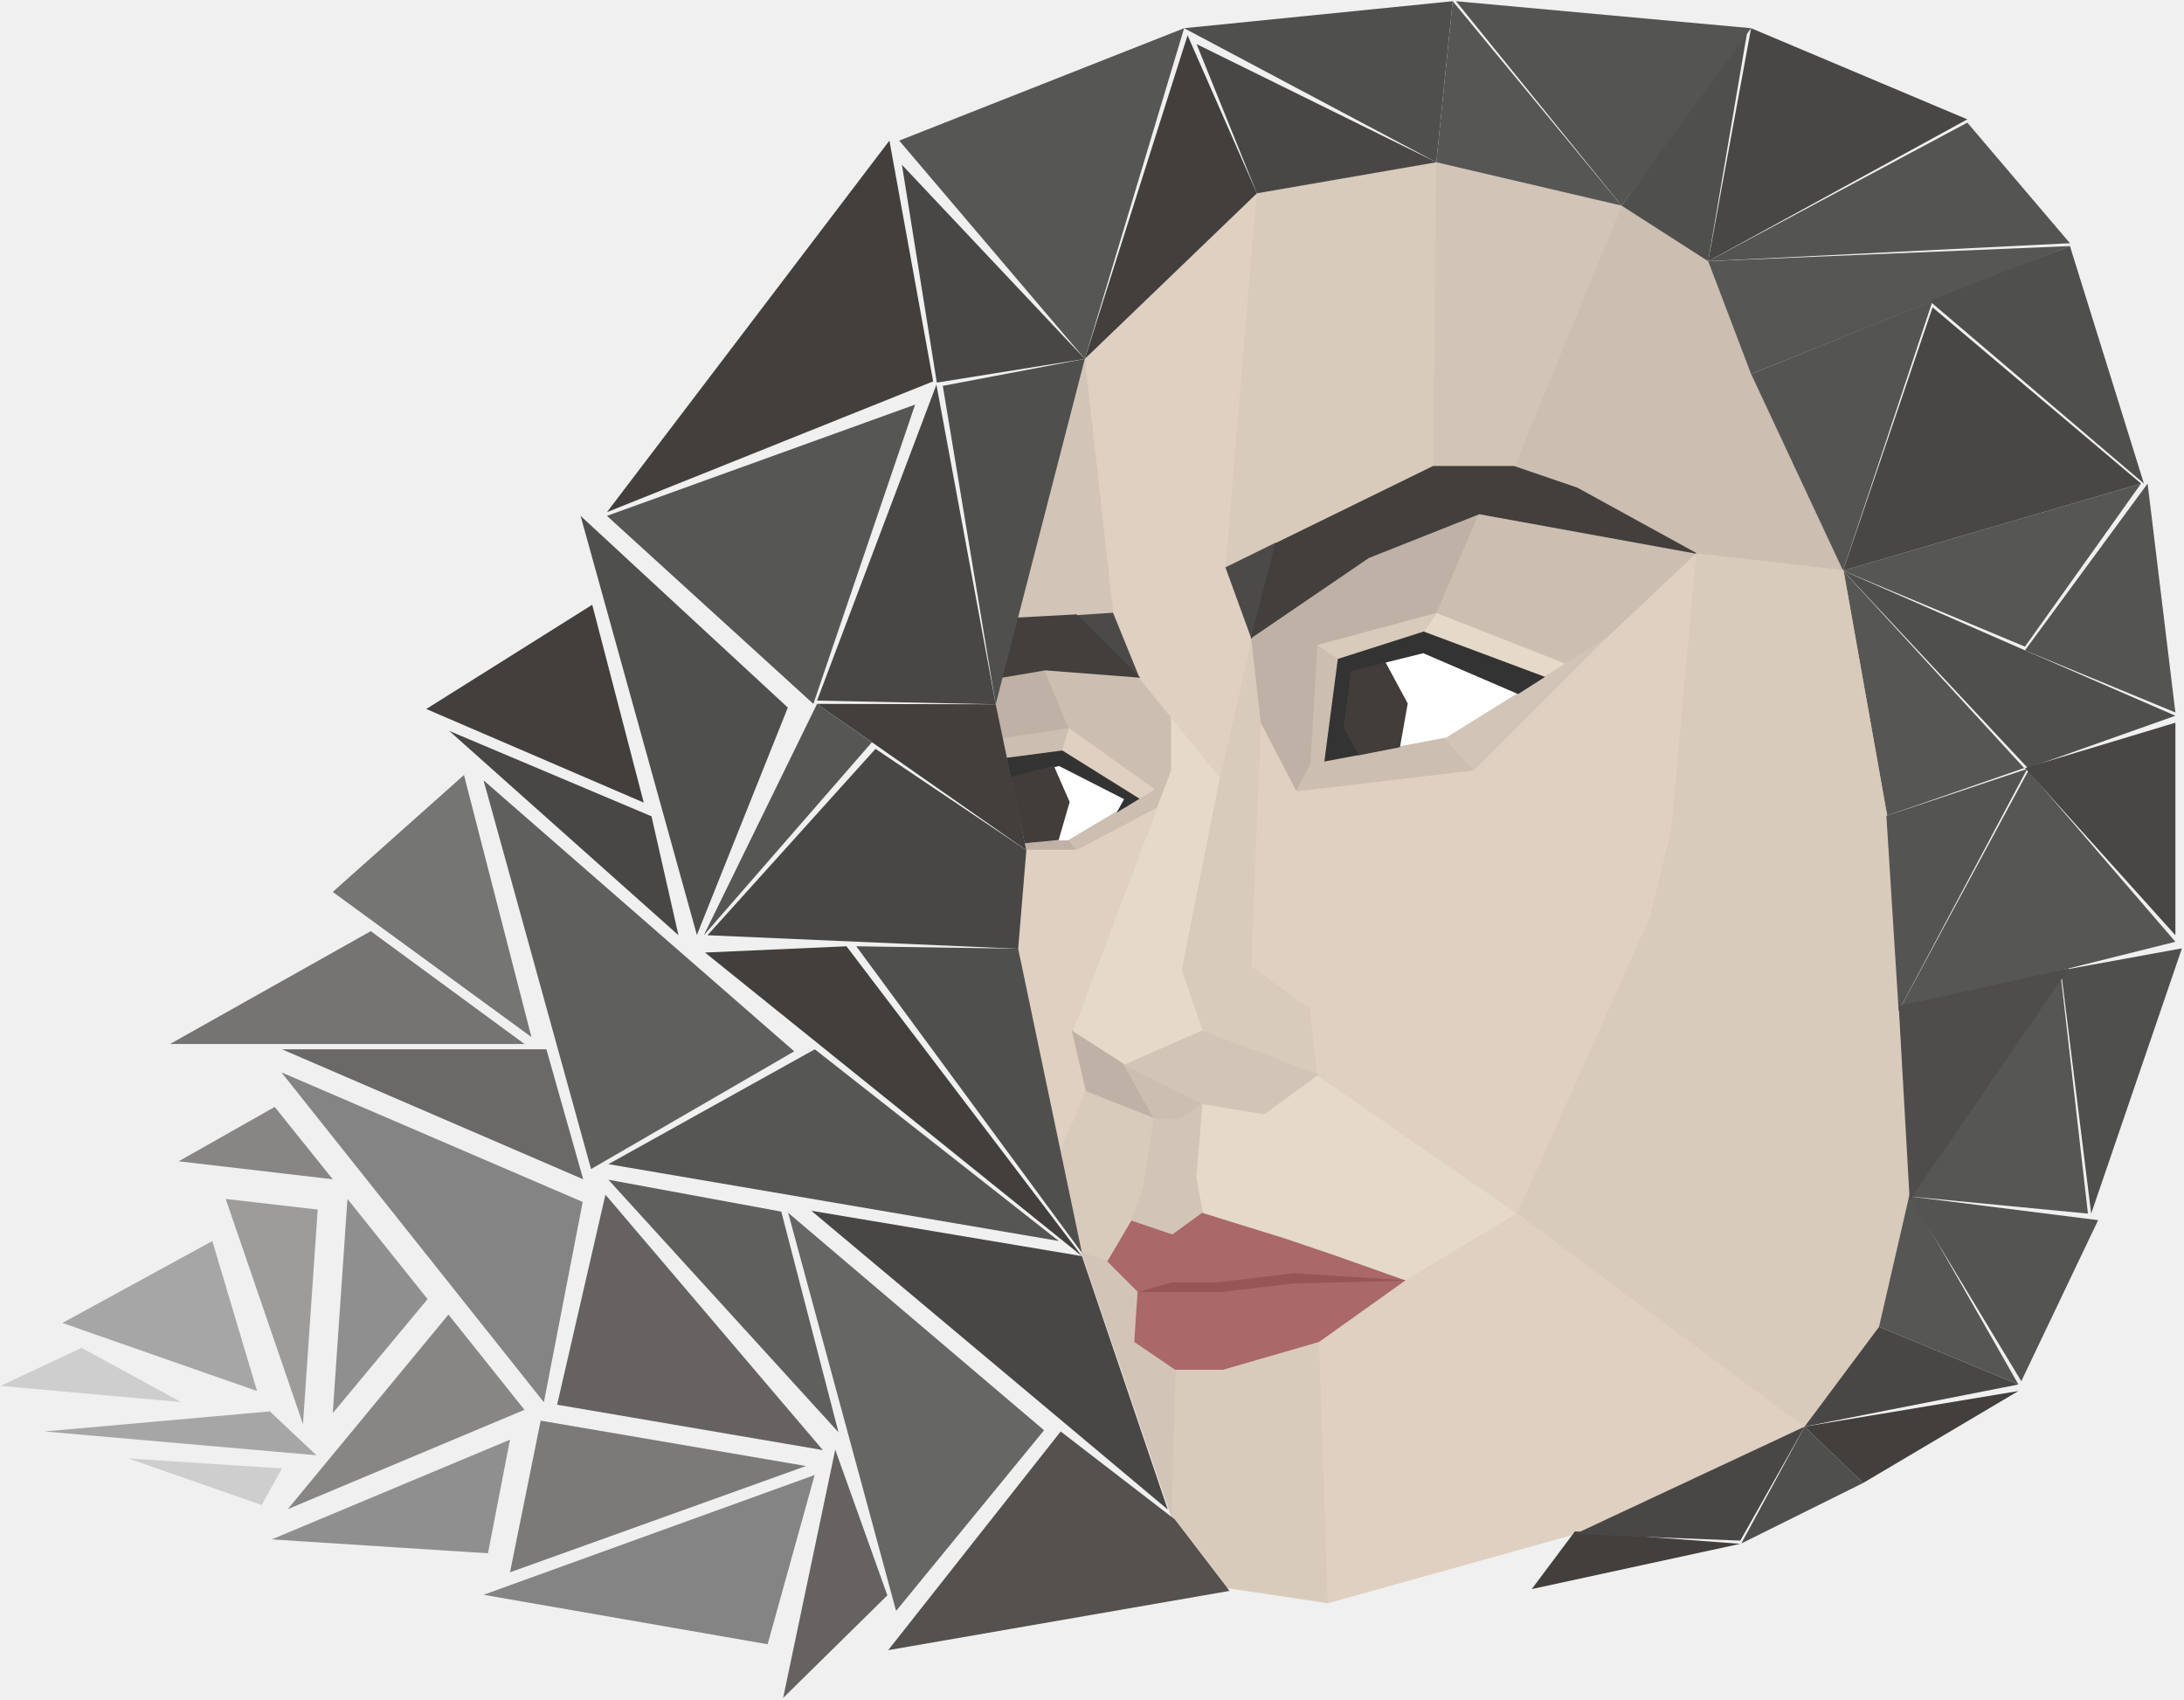
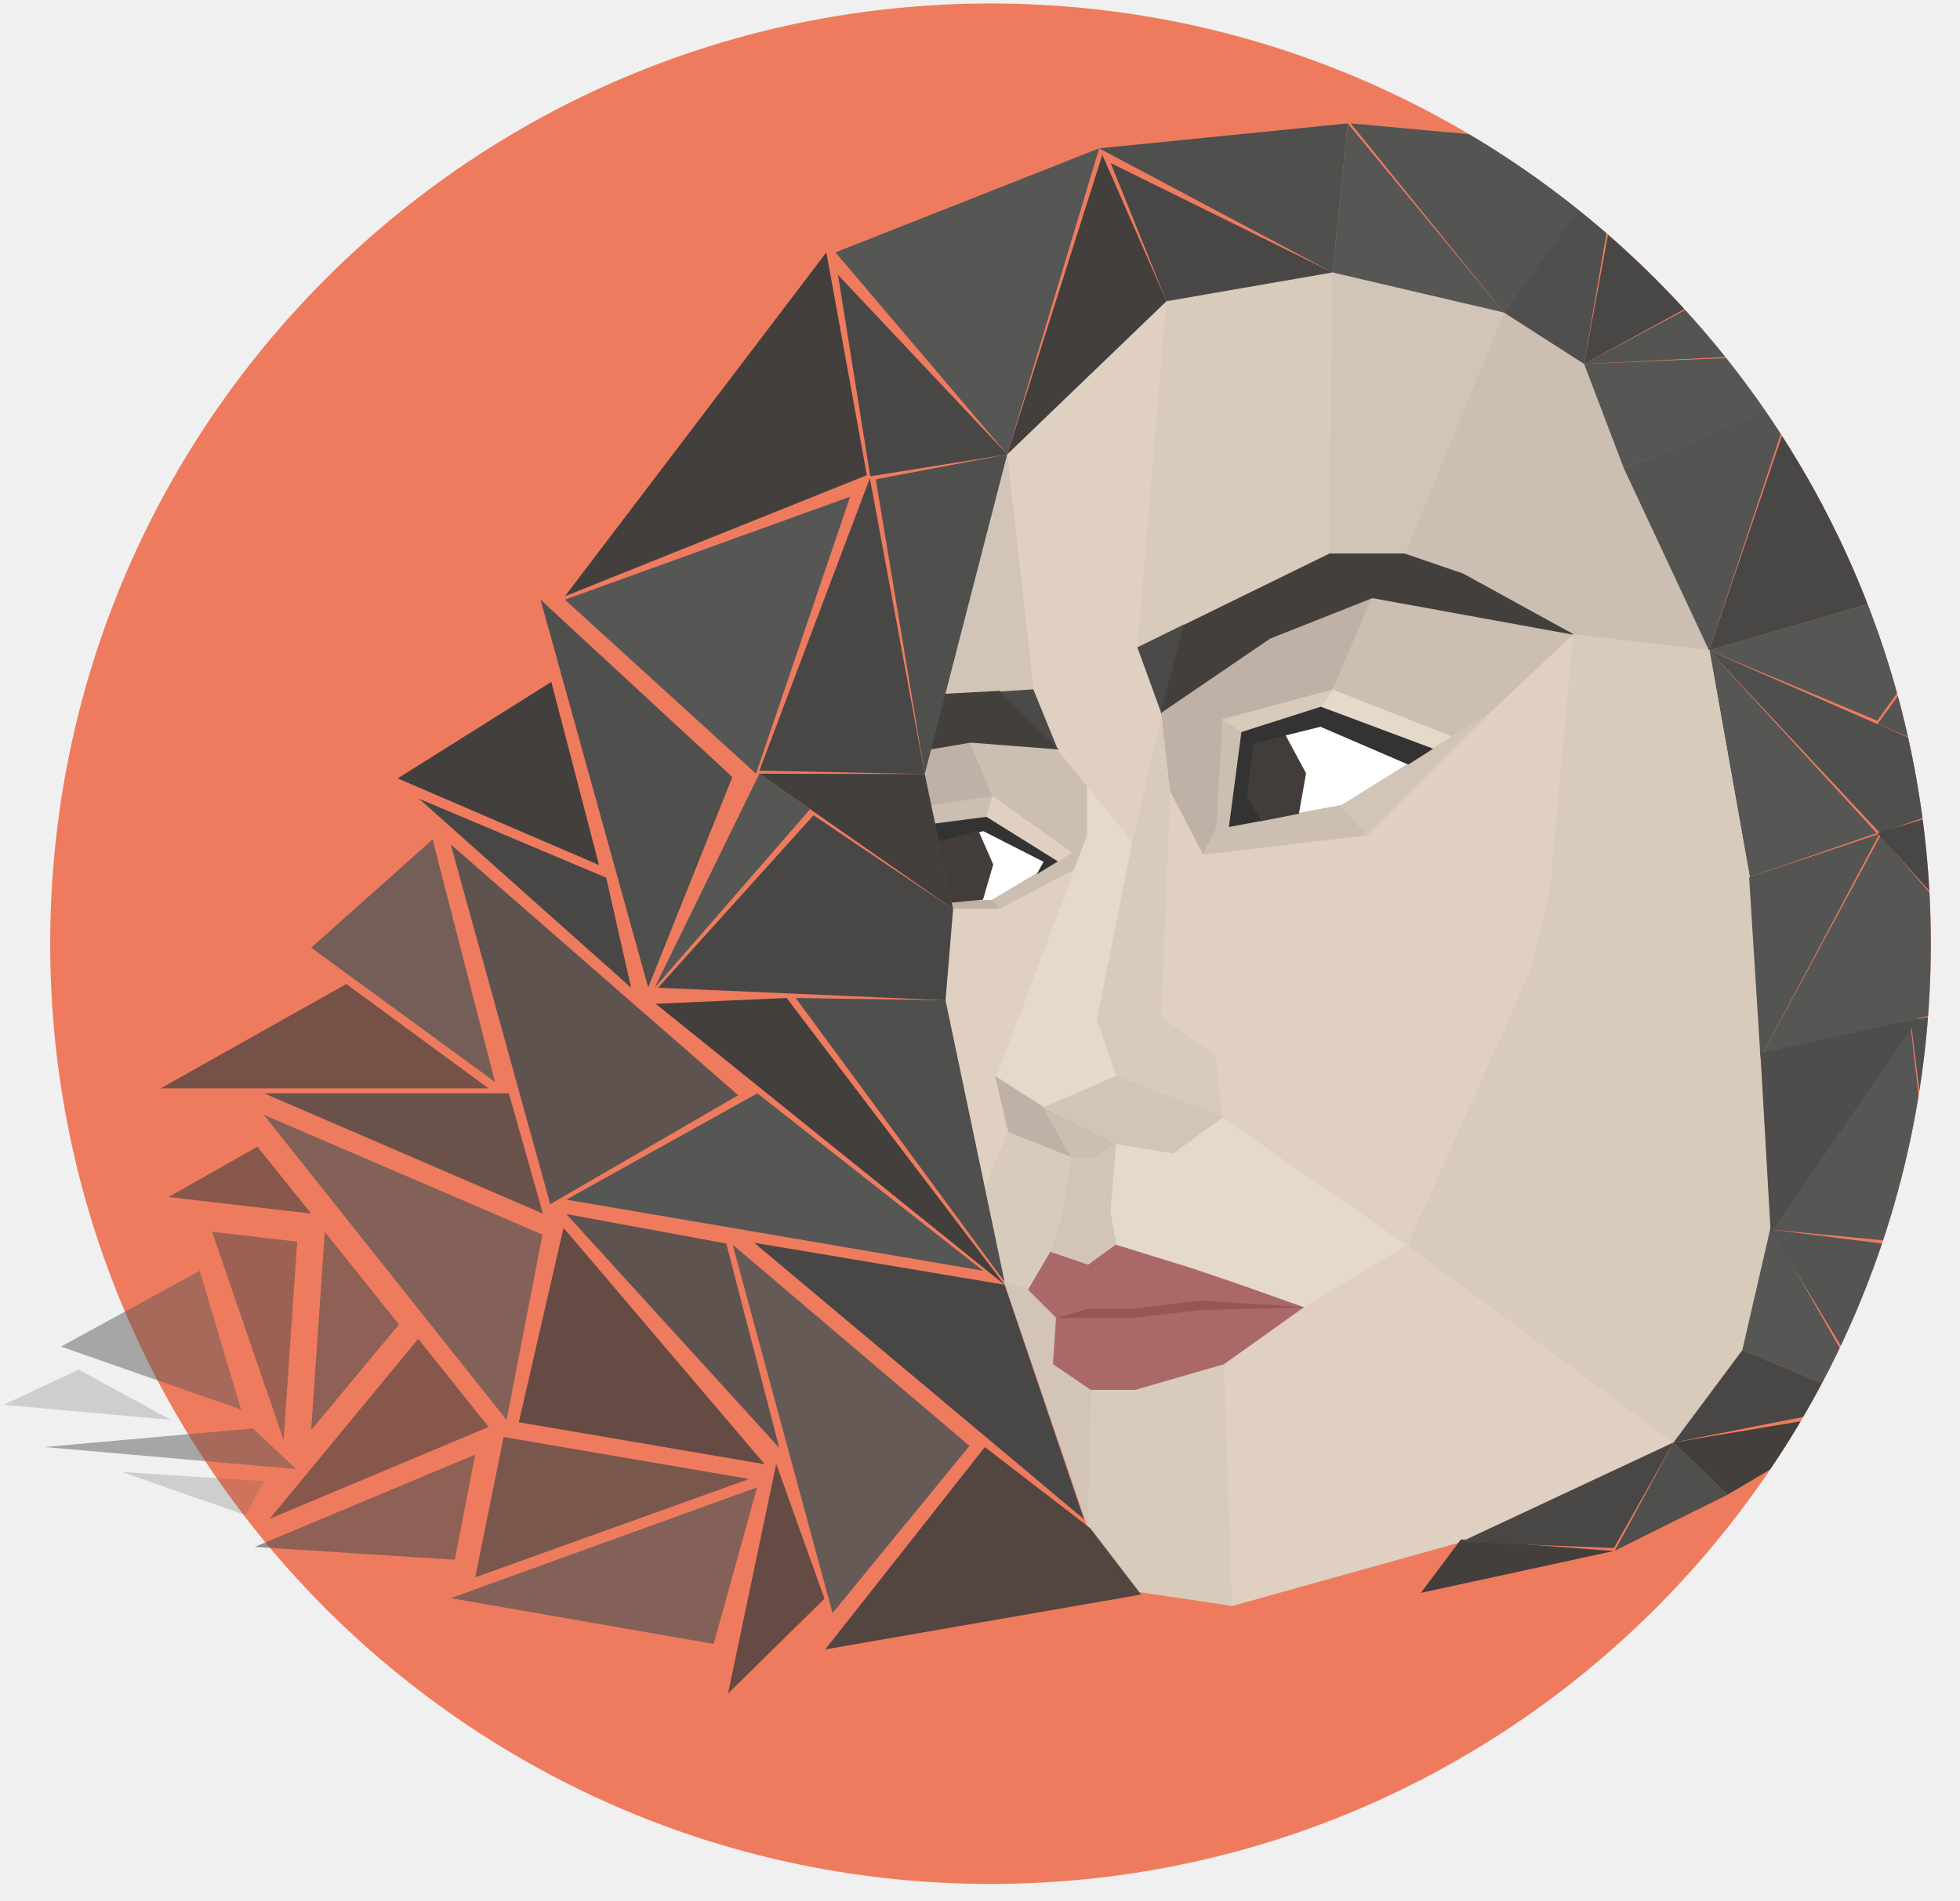
- <svg xmlns="http://www.w3.org/2000/svg" width="811px" height="631px" viewBox="0 0 811 631" version="1.1">
-   <defs />
-   <g id="Desktop-HD" stroke="none" stroke-width="1" fill="none" fill-rule="evenodd" transform="translate(-1799, -1489)">
-     <g id="Group-13" transform="translate(1799, 1489)">
-       <polygon id="Path-2" fill="#DFD0C1" points="468.959 76.356 409.005 131.033 377.011 259.516 386.655 319.039 391.424 377.791 409.005 475.527 440.442 563.286 477.445 586.823 510.954 586.823 623.448 548.91 678.113 510.478 706.463 441.043 698.225 326.315 682.752 213.601 639.498 116.998 623.448 89.903 558.892 67.582 505.039 67.582" />
-       <polygon id="Shape" fill="#D9CBBB" fill-rule="nonzero" points="446.39 383.119 438.497 360.199 452.917 288.25 464.605 236.641 464.757 236.641 468.703 268.972 465.06 358.681 486.615 374.315 489.651 399.513" />
-       <polygon id="Shape" fill="#BFB1A5" fill-rule="nonzero" points="380.664 313.06 381.12 315.944 399.942 315.944 397.058 311.777" />
-       <polygon id="Shape" fill="#FFFFFF" fill-rule="nonzero" points="392.808 312.081 396.754 297.964 391.138 284.455 393.263 284 417.853 296.598 415.425 301.304 397.058 312.081" />
-       <polygon id="Shape" fill="#BFB1A5" fill-rule="nonzero" points="369.432 261.686 372.012 251.364 388.254 248.632 397.361 270.642 372.316 274.588" />
-       <polygon id="Shape" fill="#CCBEB0" fill-rule="nonzero" points="396.754 311.929 433.488 290.071 429.845 300.089 399.79 316.027" />
-       <polygon id="Shape" fill="#CCBEB0" fill-rule="nonzero" points="372.164 274.133 397.21 270.338 394.781 278.99 373.682 281.723" />
-       <polygon id="Shape" fill="#CCBEB0" fill-rule="nonzero" points="396.906 270.794 387.799 248.784 422.862 251.213 435.157 265.633 435.157 286.125 433.488 290.527 428.63 293.411" />
-       <polygon id="Shape" fill="#E5D9C9" fill-rule="nonzero" points="397.969 383.119 434.854 286.125 434.854 265.481 453.069 288.25 438.8 360.199 446.694 382.967 417.398 395.566" />
-       <polygon id="Shape" fill="#DFD0C1" fill-rule="nonzero" points="394.326 278.99 396.906 270.338 428.934 293.107 422.862 296.75" />
-       <polygon id="Shape" fill="#DFD0C1" fill-rule="nonzero" points="422.711 251.516 412.996 227.837 402.522 133.271 466.882 71.492 455.498 210.836 465.06 236.489 453.069 288.857" />
-       <polygon id="Shape" fill="#DFD0C1" fill-rule="nonzero" points="377.932 352.306 380.968 315.572 399.942 315.572 429.845 299.786 398.424 382.967 403.585 405.129 393.87 428.201" />
-       <polygon id="Shape" fill="#D9CBBB" fill-rule="nonzero" points="466.578 71.795 533.518 60.107 532.456 173.192 455.042 211.14" />
-       <polygon id="Shape" fill="#D2C5B7" fill-rule="nonzero" points="402.522 133.271 402.826 133.271 413.451 227.837 377.021 229.658" />
-       <polygon id="Shape" fill="#333333" fill-rule="nonzero" points="417.398 296.75 393.263 284.455 375.352 288.857 373.682 281.419 394.477 278.687 423.166 296.598 414.666 301.759" />
-       <polygon id="Shape" fill="#423D3B" fill-rule="nonzero" points="375.2 288.553 391.29 284.303 397.21 297.813 393.111 311.929 380.513 313.143" />
-       <polygon id="Shape" fill="#4C4A49" fill-rule="nonzero" points="399.638 228.444 413.3 227.533 423.014 251.364 422.862 251.516 422.862 251.668" />
-       <polygon id="Shape" fill="#423F3D" fill-rule="nonzero" points="388.102 248.936 372.012 251.668 377.173 229.355 399.79 228.14 423.47 251.668" />
-       <polygon id="Shape" fill="#565655" fill-rule="nonzero" points="339.81 150.249 225.382 191.559 302.037 261.383" />
-       <polygon id="Shape" fill="#565655" fill-rule="nonzero" points="303.403 261.383 261.356 347.296 323.743 275.651" />
-       <polygon id="Shape" fill="#565655" fill-rule="nonzero" points="333.913 52.214 402.826 133.271 439.711 10.472" />
-       <polygon id="Shape" fill="#4F4F4E" fill-rule="nonzero" points="215.591 191.559 258.779 347.205 292.55 262.749" />
-       <polygon id="Shape" fill="#4F4F4E" fill-rule="nonzero" points="439.711 10.472 533.366 60.259 539.438 0.453" />
-       <polygon id="Shape" fill="#4F4F4E" fill-rule="nonzero" points="402.826 133.271 350.092 143.289 369.735 261.534" />
-       <polygon id="Shape" fill="#423F3D" fill-rule="nonzero" points="346.511 141.619 225.382 190.192 330.27 52.214" />
-       <polygon id="Shape" fill="#423F3D" fill-rule="nonzero" points="381.12 315.724 303.403 261.383 369.735 261.534" />
-       <polygon id="Shape" fill="#423F3D" fill-rule="nonzero" points="219.918 224.573 158.291 263.28 239.044 298.04" />
-       <polygon id="Shape" fill="#423F3D" fill-rule="nonzero" points="440.989 13.122 402.826 133.271 466.73 71.795" />
-       <polygon id="Shape" fill="#494746" fill-rule="nonzero" points="369.735 261.534 303.403 260.168 347.726 142.834" />
-       <polygon id="Shape" fill="#494746" fill-rule="nonzero" points="378.084 352.306 262.723 347.296 325.109 278.08 381.12 315.724" />
-       <polygon id="Shape" fill="#494746" fill-rule="nonzero" points="166.79 271.401 251.945 347.296 241.927 303.125" />
-       <polygon id="Shape" fill="#494746" fill-rule="nonzero" points="466.73 71.795 533.366 60.259 444.338 16.374" />
-       <polygon id="Shape" fill="#494746" fill-rule="nonzero" points="334.922 61.201 347.877 142.075 402.826 133.271" />
-       <polygon id="Shape" fill="#FFFFFF" fill-rule="nonzero" points="522.286 261.383 514.089 245.9 528.661 242.105 563.877 257.436 536.858 274.437 519.402 277.624" />
-       <polygon id="Shape" fill="#BFB1A5" fill-rule="nonzero" points="468.248 268.972 464.605 236.641 508.017 206.89 549.456 190.496 533.67 227.837 489.499 239.676 486.918 283.544 481.302 294.473" />
-       <polygon id="Shape" fill="#CCBEB0" fill-rule="nonzero" points="585.583 181.389 561.903 173.344 602.128 76.197 634.308 96.841 650.398 138.735 630.361 205.979" />
-       <polygon id="Shape" fill="#CCBEB0" fill-rule="nonzero" points="489.195 239.221 497.24 244.382 492.079 282.633 486.615 283.848" />
-       <polygon id="Shape" fill="#CCBEB0" fill-rule="nonzero" points="486.615 283.392 536.554 273.981 547.787 286.125 480.998 294.17" />
-       <polygon id="Shape" fill="#CCBEB0" fill-rule="nonzero" points="533.215 227.989 549.153 190.648 630.361 205.523 597.271 236.792 581.333 246.811" />
-       <polygon id="Shape" fill="#CCBEB0" fill-rule="nonzero" points="630.058 205.827 650.246 138.735 684.854 212.202" />
-       <polygon id="Shape" fill="#E5D9C9" fill-rule="nonzero" points="528.509 234.667 533.215 227.533 581.484 246.507 573.591 251.668" />
-       <polygon id="Shape" fill="#D9CBBB" fill-rule="nonzero" points="489.043 239.525 533.67 227.533 528.813 234.667 497.088 244.837" />
-       <polygon id="Shape" fill="#D2C5B7" fill-rule="nonzero" points="536.402 274.285 597.119 236.489 597.271 236.641 547.331 286.428" />
-       <polygon id="Shape" fill="#D2C5B7" fill-rule="nonzero" points="532.152 173.495 533.215 60.107 602.28 76.197 562.359 173.495" />
-       <polygon id="Shape" fill="#423D3B" fill-rule="nonzero" points="498.454 270.338 501.339 249.088 514.393 245.748 522.741 261.231 519.857 277.472 504.374 280.508" />
-       <polygon id="Shape" fill="#333333" fill-rule="nonzero" points="496.785 244.686 528.661 234.516 573.743 251.364 563.725 257.74 528.509 242.56 501.642 249.239 498.91 270.338 504.678 280.357 491.776 282.785" />
-       <polygon id="Shape" fill="#4C4A49" fill-rule="nonzero" points="455.042 210.684 473.864 201.425 464.757 237.4" />
-       <polygon id="Shape" fill="#423F3D" fill-rule="nonzero" points="473.561 201.729 532.152 173.04 562.207 173.04 585.734 181.085 630.209 205.523 630.209 205.675 549.305 190.951 508.321 207.193 464.453 237.096" />
-       <polygon id="Shape" fill="#565655" fill-rule="nonzero" points="533.366 60.259 602.128 76.349 539.438 0.453" />
-       <polygon id="Shape" fill="#565655" fill-rule="nonzero" points="634.308 96.993 650.246 138.887 768.643 91.376" />
-       <polygon id="Shape" fill="#565655" fill-rule="nonzero" points="795.055 179.567 684.399 211.899 751.946 240.132" />
-       <polygon id="Shape" fill="#565655" fill-rule="nonzero" points="700.489 302.973 751.642 285.214 684.399 211.899" />
-       <polygon id="Shape" fill="#4F4F4E" fill-rule="nonzero" points="602.128 76.349 634.308 96.993 649.031 10.472" />
-       <polygon id="Shape" fill="#4F4F4E" fill-rule="nonzero" points="768.643 91.376 716.427 111.716 796.117 179.567" />
-       <polygon id="Shape" fill="#4F4F4E" fill-rule="nonzero" points="751.946 241.498 684.399 211.899 753.009 285.214 807.805 265.785" />
-       <polygon id="Shape" fill="#545453" fill-rule="nonzero" points="540.652 0.453 602.128 76.349 650.246 10.472" />
-       <polygon id="Shape" fill="#545453" fill-rule="nonzero" points="730.543 45.535 634.308 96.993 768.643 90.314" />
-       <polygon id="Shape" fill="#545453" fill-rule="nonzero" points="650.246 138.887 684.399 211.899 717.641 111.716" />
-       <polygon id="Shape" fill="#545453" fill-rule="nonzero" points="807.805 264.57 797.483 179.567 751.946 241.498" />
-       <polygon id="Shape" fill="#494746" fill-rule="nonzero" points="650.246 10.472 634.308 96.993 730.543 44.321" />
-       <polygon id="Shape" fill="#494746" fill-rule="nonzero" points="717.641 114.145 684.399 211.899 795.055 179.567" />
-       <polygon id="Shape" fill="#DFD0C1" fill-rule="nonzero" points="486.311 374.467 464.605 358.833 468.248 268.517 481.454 293.866 547.331 286.125 596.967 236.489 630.209 205.22 621.102 308.134 489.195 399.664" />
-       <polygon id="Shape" fill="#E5D9C9" fill-rule="nonzero" points="492.686 465.542 472.346 458.711 446.39 450.818 443.961 437.157 446.238 409.683 469.462 413.326 489.347 399.057 563.877 450.515 521.679 475.864" />
-       <polygon id="Shape" fill="#DFD0C1" fill-rule="nonzero" points="489.195 399.361 621.102 307.679 613.209 340.618 563.725 450.97" />
-       <polygon id="Shape" fill="#DFD0C1" fill-rule="nonzero" points="489.499 498.177 521.527 475.408 585.127 569.671 492.686 595.475" />
-       <polygon id="Shape" fill="#DFD0C1" fill-rule="nonzero" points="521.375 475.712 563.573 450.363 670.434 529.598 584.672 569.823" />
-       <polygon id="Shape" fill="#D9CBBB" fill-rule="nonzero" points="612.753 340.466 620.646 307.983 629.906 205.523 684.551 211.747 700.792 302.973 705.194 375.378 640.076 422.889 563.269 450.97" />
-       <polygon id="Shape" fill="#D9CBBB" fill-rule="nonzero" points="612.753 340.466 620.646 307.983 629.906 205.523 684.551 211.747 700.792 302.973" />
-       <polygon id="Shape" fill="#D9CBBB" fill-rule="nonzero" points="563.421 450.666 639.772 422.585 705.042 375.074 709.293 444.291 698.06 492.713 670.282 530.053" />
-       <polygon id="Shape" fill="#565655" fill-rule="nonzero" points="753.16 286.276 705.042 375.378 807.805 349.725" />
-       <polygon id="Shape" fill="#565655" fill-rule="nonzero" points="765.304 362.779 709.141 444.291 775.322 450.666" />
-       <polygon id="Shape" fill="#565655" fill-rule="nonzero" points="697.756 492.713 749.517 514.115 709.141 443.291" />
-       <polygon id="Shape" fill="#4F4F4E" fill-rule="nonzero" points="765.304 360.351 776.536 450.666 810.234 352.154" />
-       <polygon id="Shape" fill="#4F4F4E" fill-rule="nonzero" points="670.13 529.75 646.603 573.162 691.837 550.697" />
-       <polygon id="Shape" fill="#545453" fill-rule="nonzero" points="700.489 302.973 705.042 375.378 752.774 285.514" />
-       <polygon id="Shape" fill="#545453" fill-rule="nonzero" points="709.141 444.291 750.58 512.901 779.117 453.095" />
-       <polygon id="Shape" fill="#423F3D" fill-rule="nonzero" points="670.13 529.75 691.837 550.697 749.517 516.544" />
-       <polygon id="Shape" fill="#423F3D" fill-rule="nonzero" points="568.788 590.092 646.237 573.287 584.824 568.671" />
-       <polygon id="Shape" fill="#494746" fill-rule="nonzero" points="751.946 285.214 807.805 347.296 807.805 268.365" />
-       <polygon id="Shape" fill="#4F4D4C" fill-rule="nonzero" points="705.042 373.592 709.141 445.657 768.304 359.565" />
-       <polygon id="Shape" fill="#494746" fill-rule="nonzero" points="697.756 492.713 670.13 529.75 749.517 514.115" />
-       <polygon id="Shape" fill="#494746" fill-rule="nonzero" points="584.824 569.671 646.237 572.099 670.13 529.75" />
-       <polygon id="Shape" fill="#BFB1A5" fill-rule="nonzero" points="403.281 405.433 397.969 382.664 417.398 395.111 429.238 415.754" />
-       <polygon id="Shape" fill="#CCBEB0" fill-rule="nonzero" points="428.63 415.754 417.094 395.111 446.694 409.683 437.586 416.058" />
-       <polygon id="Shape" fill="#D9CBBB" fill-rule="nonzero" points="455.346 589.707 434.854 563.144 436.22 508.347 454.131 508.195 489.802 497.873 492.99 595.323" />
-       <polygon id="Shape" fill="#D9CBBB" fill-rule="nonzero" points="401.612 465.542 393.718 427.594 403.13 405.129 428.782 415.299 424.684 440.8 420.434 453.399 411.478 468.578" />
-       <polygon id="Shape" fill="#D2C5B7" fill-rule="nonzero" points="420.13 453.55 424.38 440.648 428.479 415.299 437.586 415.754 446.542 409.531 444.265 437.157 446.694 450.515 435.157 458.711" />
-       <polygon id="Shape" fill="#D2C5B7" fill-rule="nonzero" points="434.854 563.144 401.46 465.087 411.478 468.122 422.711 479.659 421.496 498.177 436.524 508.195 435.157 562.992 435.006 563.144" />
-       <polygon id="Shape" fill="#D2C5B7" fill-rule="nonzero" points="446.39 409.986 417.246 395.414 446.39 382.664 489.651 399.057 469.462 413.781" />
-       <polygon id="Shape" fill="#AA6868" fill-rule="nonzero" points="411.174 468.426 420.13 453.247 435.309 458.408 446.39 450.363 477.204 459.926 495.57 466.149 521.679 475.408 521.679 475.56 480.24 473.283 452.158 476.623 435.157 476.623 422.559 479.81" />
-       <polygon id="Shape" fill="#AA6868" fill-rule="nonzero" points="436.372 508.651 421.193 498.329 422.407 479.81 435.157 476.167 452.158 476.167 480.24 472.828 521.982 475.408 489.802 498.329 454.131 508.651" />
-       <polygon id="Shape" fill="#965656" fill-rule="nonzero" points="422.711 479.81 422.559 479.81 435.157 476.167 452.158 476.167 480.24 472.828 521.679 475.408 521.679 475.56 480.24 476.623 452.917 479.81" />
-       <polygon id="Shape" fill="#565655" fill-rule="nonzero" opacity="0.8" points="123.564 331.207 172.289 287.794 197.334 385.093" />
-       <polygon id="Shape" fill="#4F4F4E" fill-rule="nonzero" opacity="0.9" points="179.558 289.768 219.479 434.121 294.919 390.405" />
-       <polygon id="Shape" fill="#565655" fill-rule="nonzero" points="225.913 432.3 393.187 460.836 302.568 389.646" />
-       <polygon id="Shape" fill="#565655" fill-rule="nonzero" opacity="0.9" points="292.676 450.363 332.749 598.208 387.698 531.116" />
-       <polygon id="Shape" fill="#565655" fill-rule="nonzero" opacity="0.7" points="285.053 610.579 179.558 592.212 302.509 547.737" />
-       <polygon id="Shape" fill="#565655" fill-rule="nonzero" opacity="0.7" points="201.964 520.718 104.514 398.222 216.384 446.34" />
-       <polygon id="Shape" fill="#565655" fill-rule="nonzero" opacity="0.479" points="23.175 491.271 95.455 516.551 78.851 460.851" />
-       <polygon id="Shape" fill="#565655" fill-rule="nonzero" opacity="0.479" points="16.491 531.562 117.507 540.402 100.198 524.11" />
-       <polygon id="Shape" fill="#565655" fill-rule="nonzero" opacity="0.22" points="0.205 514.636 67.291 520.672 30.298 500.505" />
-       <polygon id="Shape" fill="#565655" fill-rule="nonzero" opacity="0.22" points="47.607 541.58 97.182 558.863 104.691 545.292" />
-       <polygon id="Shape" fill="#4F4F4E" fill-rule="nonzero" points="401.763 465.238 317.975 351.395 378.084 352.306" />
-       <polygon id="Shape" fill="#4F4F4E" fill-rule="nonzero" opacity="0.9" points="225.913 438.084 311.372 531.891 290.121 449.924" />
-       <polygon id="Shape" fill="#4F4F4E" fill-rule="nonzero" opacity="0.6" points="181.194 576.805 100.896 571.644 189.39 534.607" />
-       <polygon id="Shape" fill="#4F4F4E" fill-rule="nonzero" opacity="0.6" points="129.028 445.219 123.564 524.757 158.779 482.407" />
-       <polygon id="Shape" fill="#423F3D" fill-rule="nonzero" points="261.8 353.72 401.763 466.453 314.332 351.395" />
-       <polygon id="Shape" fill="#423F3D" fill-rule="nonzero" opacity="0.9" points="456.56 590.77 329.814 612.779 393.87 531.571 436.22 564.206" />
-       <polygon id="Shape" fill="#423F3D" fill-rule="nonzero" opacity="0.8" points="329.511 592.423 290.804 630.522 310.157 538.325" />
-       <polygon id="Shape" fill="#423F3D" fill-rule="nonzero" opacity="0.7" points="137.68 345.779 63.151 387.673 194.754 387.673" />
-       <polygon id="Shape" fill="#423F3D" fill-rule="nonzero" opacity="0.6" points="102.009 411.049 66.338 431.237 123.564 437.916" />
-       <polygon id="Shape" fill="#423F3D" fill-rule="nonzero" opacity="0.6" points="166.521 488.159 106.867 560.411 194.754 523.526" />
-       <polygon id="Shape" fill="#423F3D" fill-rule="nonzero" opacity="0.8" points="224.824 443.625 206.88 521.629 305.545 538.478" />
-       <polygon id="Shape" fill="#494746" fill-rule="nonzero" points="433.64 560.563 301.278 449.604 401.763 466.453" />
-       <polygon id="Shape" fill="#494746" fill-rule="nonzero" opacity="0.8" points="216.561 437.916 104.691 389.646 202.9 389.646" />
-       <polygon id="Shape" fill="#494746" fill-rule="nonzero" opacity="0.5" points="83.82 445.219 112.508 528.856 117.973 449.165" />
-       <polygon id="Shape" fill="#494746" fill-rule="nonzero" opacity="0.7" points="299.287 544.398 200.775 527.549 189.39 583.863" />
+ <svg xmlns="http://www.w3.org/2000/svg" xmlns:xlink="http://www.w3.org/1999/xlink" width="66px" height="64px" viewBox="0 0 66 64" version="1.1">
+   <defs>
+     <path d="M41.451,63.327 C58.938,63.327 73.114,49.151 73.114,31.664 C73.114,14.176 58.938,0 41.451,0 C23.963,0 0.063,24.337 0.063,41.824 C0.063,59.312 23.963,63.327 41.451,63.327 Z" id="path-1" />
+   </defs>
+   <g id="Page-1" stroke="none" stroke-width="1" fill="none" fill-rule="evenodd">
+     <g id="ats-cover-letter" transform="translate(-56, -41)">
+       <g id="Group-4" transform="translate(47.9032, 41.11744)">
+         <circle id="Oval-4" fill="#EF7B5E" cx="41.451" cy="31.664" r="31.664" />
+         <g id="Group-13">
+           <mask id="mask-2" fill="white">
+             <use xlink:href="#path-1" />
+           </mask>
+           <use id="Mask" fill-opacity="0" fill="#EF675E" xlink:href="#path-1" />
+           <g mask="url(#mask-2)">
+             <g transform="translate(8.203955, 3.999609)">
+               <polygon id="Path-2" fill="#DFD0C1" fill-rule="evenodd" points="39.359 6.409 34.328 10.998 31.642 21.781 32.452 26.777 32.852 31.708 34.328 39.911 36.966 47.276 40.072 49.252 42.884 49.252 52.326 46.07 56.914 42.844 59.293 37.017 58.602 27.387 57.303 17.927 53.673 9.82 52.326 7.546 46.908 5.672 42.388 5.672" />
+               <polygon id="Shape" fill="#D9CBBB" fill-rule="nonzero" points="37.465 32.155 36.803 30.231 38.013 24.193 38.994 19.861 39.007 19.861 39.338 22.575 39.032 30.104 40.841 31.416 41.096 33.531" />
+               <polygon id="Shape" fill="#BFB1A5" fill-rule="nonzero" points="31.949 26.275 31.987 26.517 33.567 26.517 33.325 26.167" />
+               <polygon id="Shape" fill="#FFFFFF" fill-rule="nonzero" points="32.968 26.193 33.299 25.008 32.828 23.874 33.006 23.836 35.07 24.893 34.866 25.288 33.325 26.193" />
+               <polygon id="Shape" fill="#BFB1A5" fill-rule="nonzero" points="31.006 21.963 31.223 21.097 32.586 20.868 33.35 22.715 31.248 23.046" />
+               <polygon id="Shape" fill="#CCBEB0" fill-rule="nonzero" points="33.299 26.18 36.382 24.346 36.077 25.186 33.554 26.524" />
+               <polygon id="Shape" fill="#CCBEB0" fill-rule="nonzero" points="31.236 23.008 33.338 22.689 33.134 23.416 31.363 23.645" />
+               <polygon id="Shape" fill="#CCBEB0" fill-rule="nonzero" points="33.312 22.728 32.548 20.88 35.491 21.084 36.523 22.294 36.523 24.014 36.382 24.384 35.975 24.626" />
+               <polygon id="Shape" fill="#E5D9C9" fill-rule="nonzero" points="33.401 32.155 36.497 24.014 36.497 22.282 38.026 24.193 36.828 30.231 37.491 32.142 35.032 33.2" />
+               <polygon id="Shape" fill="#DFD0C1" fill-rule="nonzero" points="33.096 23.416 33.312 22.689 36 24.6 35.491 24.906" />
+               <polygon id="Shape" fill="#DFD0C1" fill-rule="nonzero" points="35.478 21.11 34.663 19.122 33.784 11.185 39.185 6 38.23 17.695 39.032 19.848 38.026 24.244" />
+               <polygon id="Shape" fill="#DFD0C1" fill-rule="nonzero" points="31.72 29.569 31.974 26.486 33.567 26.486 36.077 25.161 33.44 32.142 33.873 34.002 33.057 35.939" />
+               <polygon id="Shape" fill="#D9CBBB" fill-rule="nonzero" points="39.16 6.026 44.778 5.045 44.689 14.536 38.191 17.721" />
+               <polygon id="Shape" fill="#D2C5B7" fill-rule="nonzero" points="33.784 11.185 33.809 11.185 34.701 19.122 31.643 19.275" />
+               <polygon id="Shape" fill="#333333" fill-rule="nonzero" points="35.032 24.906 33.006 23.874 31.503 24.244 31.363 23.619 33.108 23.39 35.516 24.893 34.803 25.326" />
+               <polygon id="Shape" fill="#423D3B" fill-rule="nonzero" points="31.49 24.218 32.841 23.861 33.338 24.995 32.994 26.18 31.936 26.282" />
+               <polygon id="Shape" fill="#4C4A49" fill-rule="nonzero" points="33.541 19.173 34.688 19.097 35.503 21.097 35.491 21.11 35.491 21.122" />
+               <polygon id="Shape" fill="#423F3D" fill-rule="nonzero" points="32.573 20.893 31.223 21.122 31.656 19.25 33.554 19.148 35.542 21.122" />
+               <polygon id="Shape" fill="#565655" fill-rule="nonzero" points="28.52 12.61 18.916 16.077 25.35 21.938" />
+               <polygon id="Shape" fill="#565655" fill-rule="nonzero" points="25.464 21.938 21.936 29.148 27.172 23.135" />
+               <polygon id="Shape" fill="#565655" fill-rule="nonzero" points="28.025 4.382 33.809 11.185 36.905 0.879" />
+               <polygon id="Shape" fill="#4F4F4E" fill-rule="nonzero" points="18.094 16.077 21.719 29.141 24.554 22.052" />
+               <polygon id="Shape" fill="#4F4F4E" fill-rule="nonzero" points="36.905 0.879 44.765 5.058 45.275 0.038" />
+               <polygon id="Shape" fill="#4F4F4E" fill-rule="nonzero" points="33.809 11.185 29.383 12.026 31.032 21.95" />
+               <polygon id="Shape" fill="#423F3D" fill-rule="nonzero" points="29.083 11.886 18.916 15.963 27.719 4.382" />
+               <polygon id="Shape" fill="#423F3D" fill-rule="nonzero" points="31.987 26.499 25.464 21.938 31.032 21.95" />
+               <polygon id="Shape" fill="#423F3D" fill-rule="nonzero" points="18.458 18.848 13.285 22.097 20.063 25.014" />
+               <polygon id="Shape" fill="#423F3D" fill-rule="nonzero" points="37.012 1.101 33.809 11.185 39.172 6.026" />
+               <polygon id="Shape" fill="#494746" fill-rule="nonzero" points="31.032 21.95 25.464 21.836 29.184 11.988" />
+               <polygon id="Shape" fill="#494746" fill-rule="nonzero" points="31.732 29.569 22.05 29.148 27.286 23.339 31.987 26.499" />
+               <polygon id="Shape" fill="#494746" fill-rule="nonzero" points="13.999 22.779 21.146 29.148 20.305 25.441" />
+               <polygon id="Shape" fill="#494746" fill-rule="nonzero" points="39.172 6.026 44.765 5.058 37.293 1.374" />
+               <polygon id="Shape" fill="#494746" fill-rule="nonzero" points="28.11 5.137 29.197 11.924 33.809 11.185" />
+               <polygon id="Shape" fill="#FFFFFF" fill-rule="nonzero" points="43.835 21.938 43.147 20.638 44.37 20.32 47.326 21.606 45.058 23.033 43.593 23.301" />
+               <polygon id="Shape" fill="#BFB1A5" fill-rule="nonzero" points="39.3 22.575 38.994 19.861 42.638 17.364 46.116 15.988 44.791 19.122 41.083 20.116 40.867 23.798 40.395 24.715" />
+               <polygon id="Shape" fill="#CCBEB0" fill-rule="nonzero" points="49.148 15.224 47.16 14.549 50.536 6.395 53.237 8.128 54.588 11.644 52.906 17.288" />
+               <polygon id="Shape" fill="#CCBEB0" fill-rule="nonzero" points="41.058 20.078 41.733 20.511 41.3 23.721 40.841 23.823" />
+               <polygon id="Shape" fill="#CCBEB0" fill-rule="nonzero" points="40.841 23.785 45.033 22.995 45.975 24.014 40.37 24.69" />
+               <polygon id="Shape" fill="#CCBEB0" fill-rule="nonzero" points="44.752 19.135 46.09 16.001 52.906 17.249 50.129 19.874 48.791 20.715" />
+               <polygon id="Shape" fill="#CCBEB0" fill-rule="nonzero" points="52.88 17.275 54.575 11.644 57.479 17.81" />
+               <polygon id="Shape" fill="#E5D9C9" fill-rule="nonzero" points="44.358 19.696 44.752 19.097 48.804 20.689 48.141 21.122" />
+               <polygon id="Shape" fill="#D9CBBB" fill-rule="nonzero" points="41.045 20.103 44.791 19.097 44.383 19.696 41.72 20.549" />
+               <polygon id="Shape" fill="#D2C5B7" fill-rule="nonzero" points="45.02 23.021 50.116 19.848 50.129 19.861 45.937 24.04" />
+               <polygon id="Shape" fill="#D2C5B7" fill-rule="nonzero" points="44.663 14.561 44.752 5.045 50.549 6.395 47.198 14.561" />
+               <polygon id="Shape" fill="#423D3B" fill-rule="nonzero" points="41.835 22.689 42.077 20.906 43.173 20.626 43.873 21.925 43.631 23.288 42.332 23.543" />
+               <polygon id="Shape" fill="#333333" fill-rule="nonzero" points="41.695 20.536 44.37 19.683 48.154 21.097 47.313 21.632 44.358 20.358 42.103 20.919 41.873 22.689 42.357 23.53 41.274 23.734" />
+               <polygon id="Shape" fill="#4C4A49" fill-rule="nonzero" points="38.191 17.683 39.771 16.906 39.007 19.925" />
+               <polygon id="Shape" fill="#423F3D" fill-rule="nonzero" points="39.746 16.931 44.663 14.523 47.186 14.523 49.16 15.198 52.893 17.249 52.893 17.262 46.103 16.026 42.663 17.39 38.981 19.899" />
+               <polygon id="Shape" fill="#565655" fill-rule="nonzero" points="44.765 5.058 50.536 6.408 45.275 0.038" />
+               <polygon id="Shape" fill="#565655" fill-rule="nonzero" points="53.237 8.141 54.575 11.657 64.512 7.669" />
+               <polygon id="Shape" fill="#565655" fill-rule="nonzero" points="66.729 15.071 57.441 17.785 63.11 20.154" />
+               <polygon id="Shape" fill="#565655" fill-rule="nonzero" points="58.792 25.428 63.085 23.938 57.441 17.785" />
+               <polygon id="Shape" fill="#4F4F4E" fill-rule="nonzero" points="50.536 6.408 53.237 8.141 54.473 0.879" />
+               <polygon id="Shape" fill="#4F4F4E" fill-rule="nonzero" points="64.512 7.669 60.129 9.376 66.818 15.071" />
+               <polygon id="Shape" fill="#4F4F4E" fill-rule="nonzero" points="63.11 20.269 57.441 17.785 63.2 23.938 67.799 22.307" />
+               <polygon id="Shape" fill="#545453" fill-rule="nonzero" points="45.377 0.038 50.536 6.408 54.575 0.879" />
+               <polygon id="Shape" fill="#545453" fill-rule="nonzero" points="61.314 3.822 53.237 8.141 64.512 7.58" />
+               <polygon id="Shape" fill="#545453" fill-rule="nonzero" points="54.575 11.657 57.441 17.785 60.231 9.376" />
+               <polygon id="Shape" fill="#545453" fill-rule="nonzero" points="67.799 22.205 66.932 15.071 63.11 20.269" />
+               <polygon id="Shape" fill="#494746" fill-rule="nonzero" points="54.575 0.879 53.237 8.141 61.314 3.72" />
+               <polygon id="Shape" fill="#494746" fill-rule="nonzero" points="60.231 9.58 57.441 17.785 66.729 15.071" />
+               <polygon id="Shape" fill="#DFD0C1" fill-rule="nonzero" points="40.816 31.429 38.994 30.117 39.3 22.536 40.408 24.664 45.937 24.014 50.103 19.848 52.893 17.224 52.129 25.862 41.058 33.544" />
+               <polygon id="Shape" fill="#E5D9C9" fill-rule="nonzero" points="41.351 39.073 39.644 38.499 37.465 37.837 37.261 36.69 37.453 34.384 39.402 34.69 41.071 33.493 47.326 37.811 43.784 39.939" />
+               <polygon id="Shape" fill="#DFD0C1" fill-rule="nonzero" points="41.058 33.518 52.129 25.823 51.466 28.588 47.313 37.85" />
+               <polygon id="Shape" fill="#DFD0C1" fill-rule="nonzero" points="41.083 41.812 43.771 39.901 49.109 47.812 41.351 49.978" />
+               <polygon id="Shape" fill="#DFD0C1" fill-rule="nonzero" points="43.759 39.926 47.3 37.799 56.269 44.449 49.071 47.825" />
+               <polygon id="Shape" fill="#D9CBBB" fill-rule="nonzero" points="51.428 28.575 52.091 25.849 52.868 17.249 57.454 17.772 58.817 25.428 59.187 31.505 53.721 35.493 47.275 37.85" />
+               <polygon id="Shape" fill="#D9CBBB" fill-rule="nonzero" points="51.428 28.575 52.091 25.849 52.868 17.249 57.454 17.772 58.817 25.428" />
+               <polygon id="Shape" fill="#D9CBBB" fill-rule="nonzero" points="47.288 37.824 53.696 35.467 59.174 31.48 59.531 37.289 58.588 41.353 56.256 44.487" />
+               <polygon id="Shape" fill="#565655" fill-rule="nonzero" points="63.212 24.027 59.174 31.505 67.799 29.352" />
+               <polygon id="Shape" fill="#565655" fill-rule="nonzero" points="64.232 30.448 59.518 37.289 65.072 37.824" />
+               <polygon id="Shape" fill="#565655" fill-rule="nonzero" points="58.562 41.353 62.907 43.149 59.518 37.205" />
+               <polygon id="Shape" fill="#4F4F4E" fill-rule="nonzero" points="64.232 30.244 65.174 37.824 68.003 29.556" />
+               <polygon id="Shape" fill="#4F4F4E" fill-rule="nonzero" points="56.244 44.462 54.269 48.105 58.066 46.22" />
+               <polygon id="Shape" fill="#545453" fill-rule="nonzero" points="58.792 25.428 59.174 31.505 63.18 23.963" />
+               <polygon id="Shape" fill="#545453" fill-rule="nonzero" points="59.518 37.289 62.996 43.048 65.391 38.028" />
+               <polygon id="Shape" fill="#423F3D" fill-rule="nonzero" points="56.244 44.462 58.066 46.22 62.907 43.353" />
+               <polygon id="Shape" fill="#423F3D" fill-rule="nonzero" points="47.738 49.526 54.238 48.116 49.084 47.728" />
+               <polygon id="Shape" fill="#494746" fill-rule="nonzero" points="63.11 23.938 67.799 29.148 67.799 22.524" />
+               <polygon id="Shape" fill="#4F4D4C" fill-rule="nonzero" points="59.174 31.355 59.518 37.404 64.483 30.178" />
+               <polygon id="Shape" fill="#494746" fill-rule="nonzero" points="58.562 41.353 56.244 44.462 62.907 43.149" />
+               <polygon id="Shape" fill="#494746" fill-rule="nonzero" points="49.084 47.812 54.238 48.016 56.244 44.462" />
+               <polygon id="Shape" fill="#BFB1A5" fill-rule="nonzero" points="33.847 34.028 33.401 32.117 35.032 33.161 36.026 34.894" />
+               <polygon id="Shape" fill="#CCBEB0" fill-rule="nonzero" points="35.975 34.894 35.007 33.161 37.491 34.384 36.726 34.92" />
+               <polygon id="Shape" fill="#D9CBBB" fill-rule="nonzero" points="38.217 49.494 36.497 47.264 36.612 42.665 38.115 42.653 41.109 41.786 41.376 49.965" />
+               <polygon id="Shape" fill="#D9CBBB" fill-rule="nonzero" points="33.707 39.073 33.045 35.888 33.834 34.002 35.987 34.856 35.644 36.996 35.287 38.054 34.535 39.328" />
+               <polygon id="Shape" fill="#D2C5B7" fill-rule="nonzero" points="35.261 38.066 35.618 36.983 35.962 34.856 36.726 34.894 37.478 34.372 37.287 36.69 37.491 37.811 36.523 38.499" />
+               <polygon id="Shape" fill="#D2C5B7" fill-rule="nonzero" points="36.497 47.264 33.694 39.034 34.535 39.289 35.478 40.258 35.376 41.812 36.637 42.653 36.523 47.252 36.51 47.264" />
+               <polygon id="Shape" fill="#D2C5B7" fill-rule="nonzero" points="37.465 34.41 35.019 33.187 37.465 32.117 41.096 33.493 39.402 34.728" />
+               <polygon id="Shape" fill="#AA6868" fill-rule="nonzero" points="34.51 39.315 35.261 38.041 36.535 38.474 37.465 37.799 40.051 38.601 41.593 39.124 43.784 39.901 43.784 39.914 40.306 39.722 37.949 40.003 36.523 40.003 35.465 40.27" />
+               <polygon id="Shape" fill="#AA6868" fill-rule="nonzero" points="36.624 42.691 35.351 41.825 35.452 40.27 36.523 39.964 37.949 39.964 40.306 39.684 43.81 39.901 41.109 41.825 38.115 42.691" />
+               <polygon id="Shape" fill="#965656" fill-rule="nonzero" points="35.478 40.27 35.465 40.27 36.523 39.964 37.949 39.964 40.306 39.684 43.784 39.901 43.784 39.914 40.306 40.003 38.013 40.27" />
+               <polygon id="Shape" fill="#565655" fill-rule="nonzero" opacity="0.8" points="10.371 27.798 14.46 24.154 16.562 32.321" />
+               <polygon id="Shape" fill="#4F4F4E" fill-rule="nonzero" opacity="0.9" points="15.07 24.32 18.421 36.436 24.752 32.767" />
+               <polygon id="Shape" fill="#565655" fill-rule="nonzero" points="18.961 36.283 33 38.678 25.394 32.703" />
+               <polygon id="Shape" fill="#565655" fill-rule="nonzero" opacity="0.9" points="24.564 37.799 27.927 50.207 32.539 44.576" />
+               <polygon id="Shape" fill="#565655" fill-rule="nonzero" opacity="0.7" points="23.924 51.246 15.07 49.704 25.389 45.971" />
+               <polygon id="Shape" fill="#565655" fill-rule="nonzero" opacity="0.7" points="16.951 43.704 8.772 33.423 18.161 37.461" />
+               <polygon id="Shape" fill="#565655" fill-rule="nonzero" opacity="0.479" points="1.945 41.232 8.012 43.354 6.618 38.679" />
+               <polygon id="Shape" fill="#565655" fill-rule="nonzero" opacity="0.479" points="1.384 44.614 9.862 45.356 8.41 43.988" />
+               <polygon id="Shape" fill="#565655" fill-rule="nonzero" opacity="0.22" points="0.017 43.193 5.648 43.7 2.543 42.007" />
+               <polygon id="Shape" fill="#565655" fill-rule="nonzero" opacity="0.22" points="3.996 45.455 8.156 46.905 8.787 45.766" />
+               <polygon id="Shape" fill="#4F4F4E" fill-rule="nonzero" points="33.72 39.047 26.687 29.492 31.732 29.569" />
+               <polygon id="Shape" fill="#4F4F4E" fill-rule="nonzero" opacity="0.9" points="18.961 36.768 26.133 44.641 24.35 37.762" />
+               <polygon id="Shape" fill="#4F4F4E" fill-rule="nonzero" opacity="0.6" points="15.208 48.411 8.468 47.978 15.895 44.869" />
+               <polygon id="Shape" fill="#4F4F4E" fill-rule="nonzero" opacity="0.6" points="10.829 37.367 10.371 44.043 13.326 40.488" />
+               <polygon id="Shape" fill="#423F3D" fill-rule="nonzero" points="21.973 29.688 33.72 39.149 26.382 29.492" />
+               <polygon id="Shape" fill="#423F3D" fill-rule="nonzero" opacity="0.9" points="38.319 49.583 27.681 51.43 33.057 44.615 36.612 47.354" />
+               <polygon id="Shape" fill="#423F3D" fill-rule="nonzero" opacity="0.8" points="27.656 49.722 24.407 52.919 26.031 45.181" />
+               <polygon id="Shape" fill="#423F3D" fill-rule="nonzero" opacity="0.7" points="11.555 29.021 5.3 32.537 16.346 32.537" />
+               <polygon id="Shape" fill="#423F3D" fill-rule="nonzero" opacity="0.6" points="8.562 34.499 5.568 36.194 10.371 36.754" />
+               <polygon id="Shape" fill="#423F3D" fill-rule="nonzero" opacity="0.6" points="13.976 40.971 8.969 47.035 16.346 43.939" />
+               <polygon id="Shape" fill="#423F3D" fill-rule="nonzero" opacity="0.8" points="18.869 37.233 17.363 43.78 25.644 45.194" />
+               <polygon id="Shape" fill="#494746" fill-rule="nonzero" points="36.395 47.048 25.286 37.735 33.72 39.149" />
+               <polygon id="Shape" fill="#494746" fill-rule="nonzero" opacity="0.8" points="18.176 36.754 8.787 32.703 17.029 32.703" />
+               <polygon id="Shape" fill="#494746" fill-rule="nonzero" opacity="0.5" points="7.035 37.367 9.443 44.387 9.901 37.698" />
+               <polygon id="Shape" fill="#494746" fill-rule="nonzero" opacity="0.7" points="25.119 45.691 16.851 44.277 15.895 49.003" />
+             </g>
+           </g>
+         </g>
+       </g>
    </g>
  </g>
</svg>
